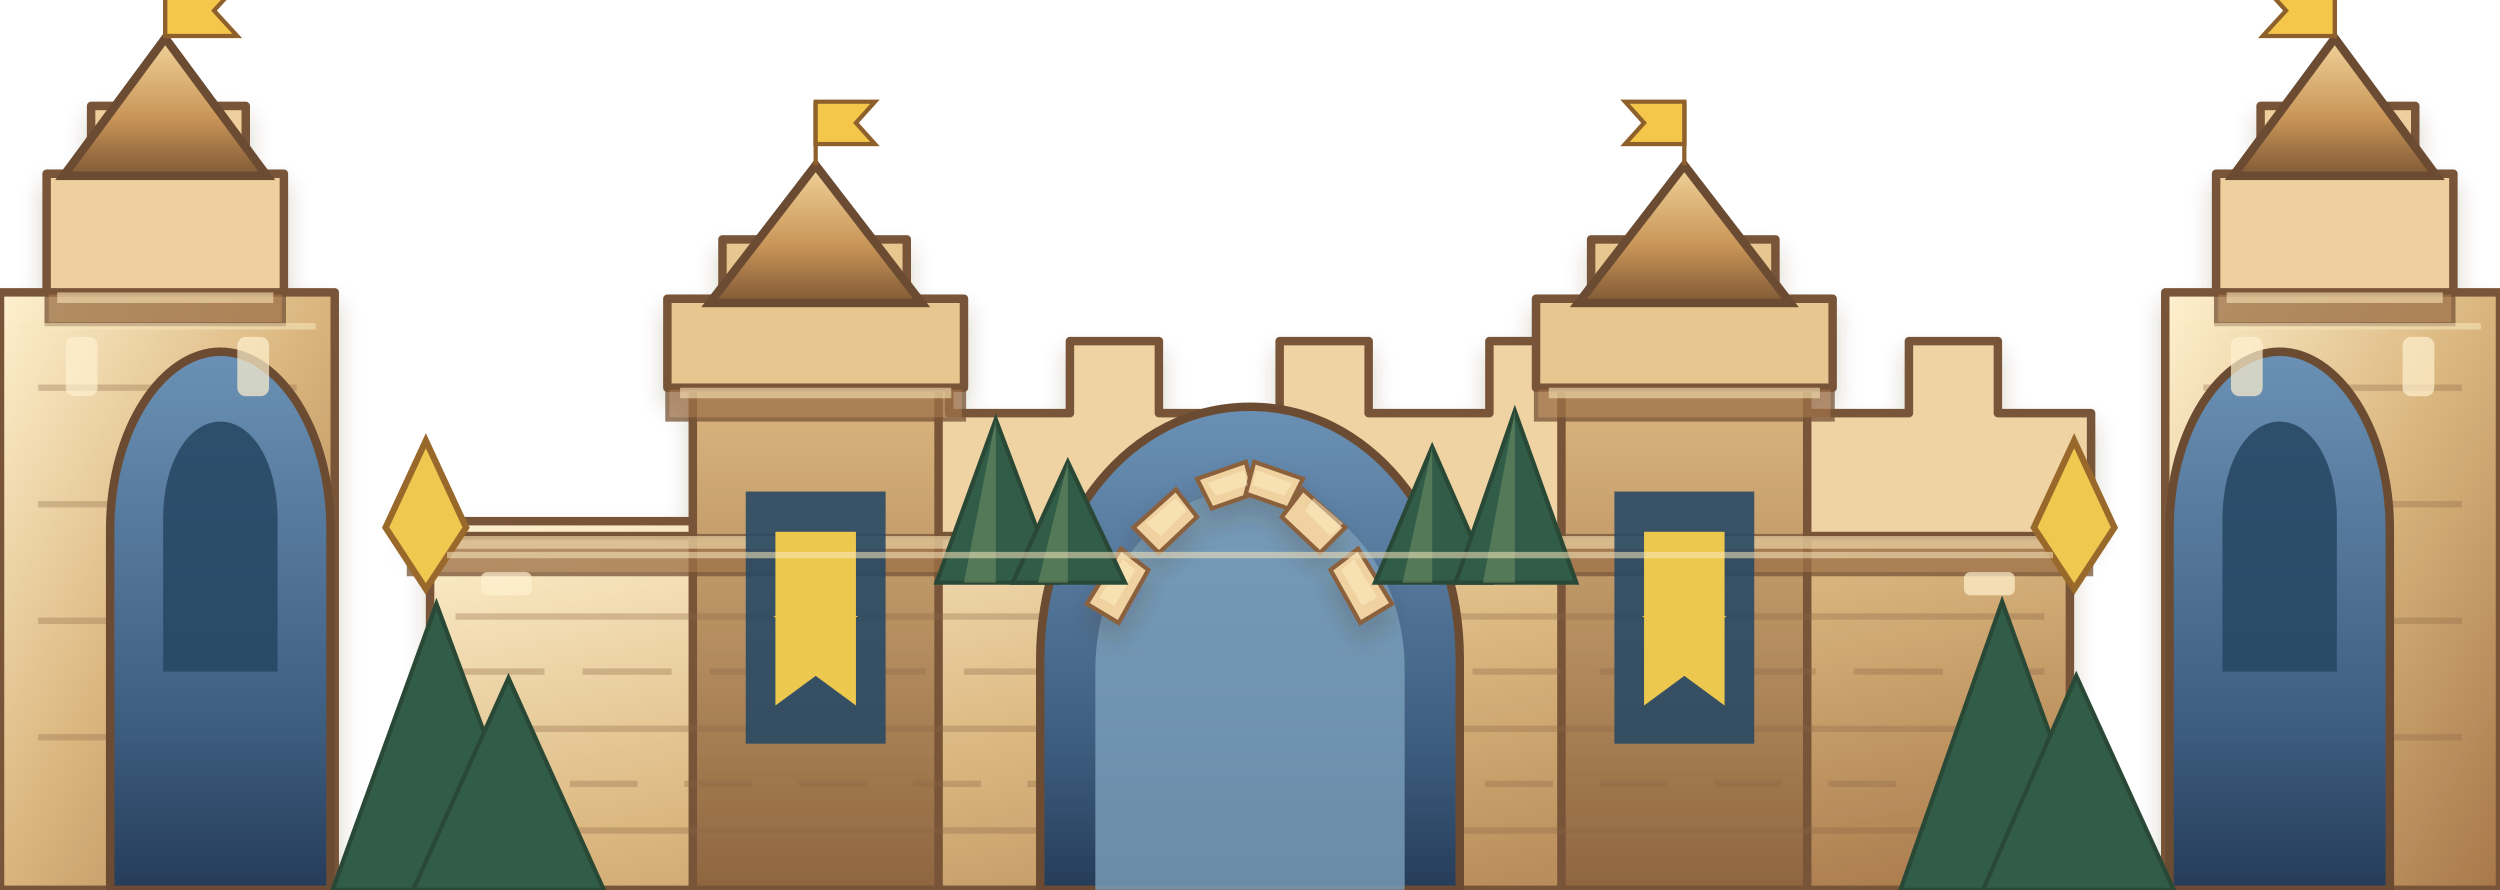
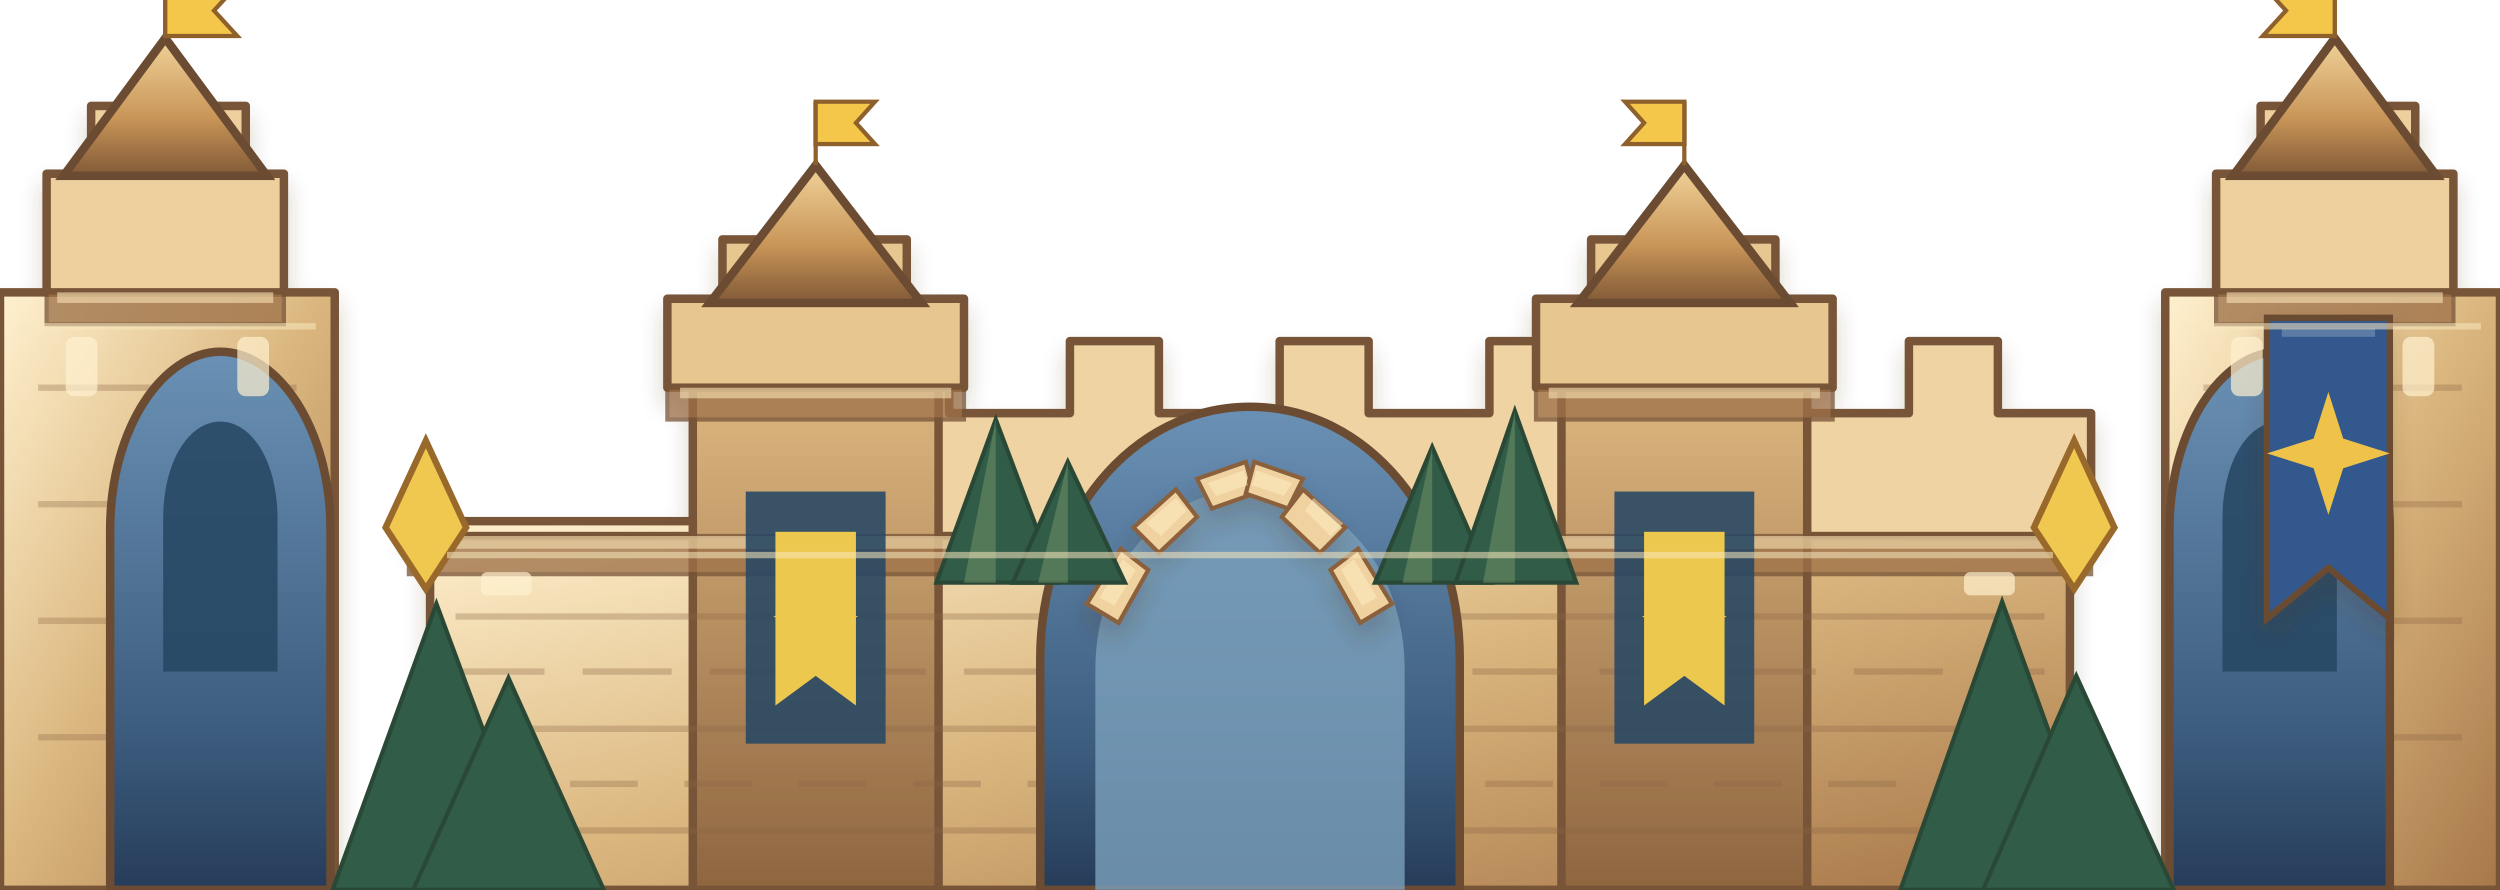
<svg xmlns="http://www.w3.org/2000/svg" viewBox="0 0 1180 420">
  <defs>
    <linearGradient id="stone" x1="0" y1="0" x2="1" y2="1">
      <stop stop-color="#fff1cf" />
      <stop offset=".48" stop-color="#dbb77f" />
      <stop offset="1" stop-color="#a77749" />
    </linearGradient>
    <linearGradient id="stoneDark" x1="0" y1="0" x2="0" y2="1">
      <stop stop-color="#ddb77f" />
      <stop offset="1" stop-color="#8e6540" />
    </linearGradient>
    <linearGradient id="roof" x1="0" y1="0" x2="0" y2="1">
      <stop stop-color="#f0d39a" />
      <stop offset=".58" stop-color="#c99558" />
      <stop offset="1" stop-color="#805936" />
    </linearGradient>
    <linearGradient id="arch" x1="0" y1="0" x2="0" y2="1">
      <stop stop-color="#6a91b5" />
      <stop offset=".7" stop-color="#3d5d7f" />
      <stop offset="1" stop-color="#263c59" />
    </linearGradient>
    <filter id="softShadow" x="-20%" y="-20%" width="140%" height="160%">
      <feDropShadow dx="0" dy="7" stdDeviation="5" flood-color="#4d3526" flood-opacity=".22" />
    </filter>
  </defs>
  <g filter="url(#softShadow)" stroke="#785437" stroke-width="4" stroke-linejoin="round">
    <path d="M0 420V138h158V420Z" fill="url(#stone)" />
    <path d="M1022 420V138h158V420Z" fill="url(#stone)" />
    <path d="M22 138h112V82h-18V50H94v32H65V50H43v32H22Z" fill="#edd09d" />
    <path d="M1046 138h112V82h-18V50h-22v32h-29V50h-22v32h-21Z" fill="#edd09d" />
    <path d="M203 420V246h774V420Z" fill="url(#stone)" />
    <path d="M193 253h794v-58h-44v-34h-42v34h-57v-34h-42v34h-57v-34h-42v34h-57v-34h-42v34h-57v-34h-42v34h-57v-34h-42v34h-44v58Z" fill="#efd3a3" />
    <path d="M327 420V180h116V420Z" fill="url(#stoneDark)" />
    <path d="M737 420V180h116V420Z" fill="url(#stoneDark)" />
    <path d="M315 183h140v-42h-27v-28h-30v28h-27v-28h-30v28h-26Z" fill="#e7c68f" />
    <path d="M725 183h140v-42h-27v-28h-30v28h-27v-28h-30v28h-26Z" fill="#e7c68f" />
  </g>
  <g fill="#9c7047" opacity=".76" stroke="#785437" stroke-width="2">
    <path d="M22 138h112v15H22Z" />
    <path d="M1046 138h112v15h-112Z" />
    <path d="M193 253h794v18H193Z" />
    <path d="M315 183h140v15H315Z" />
    <path d="M725 183h140v15H725Z" />
  </g>
  <g fill="#f6dfb1" opacity=".62">
    <path d="M27 138h102v5H27Z" />
    <path d="M1051 138h102v5h-102Z" />
    <path d="M202 253h776v6H202Z" />
    <path d="M321 183h128v5H321Z" />
    <path d="M731 183h128v5H731Z" />
  </g>
  <g opacity=".32" stroke="#8b6644" stroke-width="3">
    <path d="M18 183h122M18 238h122M18 293h122M18 348h122" />
    <path d="M1040 183h122M1040 238h122M1040 293h122M1040 348h122" />
    <path d="M215 291h750M215 344h750M215 392h750" />
    <path d="M215 317h750" stroke-dasharray="42 18" />
    <path d="M215 370h750" stroke-dasharray="32 22" />
  </g>
  <g fill="url(#roof)" stroke="#6b4c33" stroke-width="4">
    <path d="M30 83 78 18l48 65Z" />
    <path d="M1054 83 1102 18l48 65Z" />
    <path d="M335 143 385 78l50 65Z" />
    <path d="M745 143 795 78l50 65Z" />
  </g>
  <g fill="#f4c74a" stroke="#8d602c" stroke-width="2">
    <path d="M78 18v-25M1102 18v-25M385 78V48M795 78V48" />
    <path d="M78-7h34l-11 12 11 12H78ZM1102-7h-34l11 12-11 12h34ZM385 48h28l-9 10 9 10h-28ZM795 48h-28l9 10-9 10h28Z" />
  </g>
  <g fill="url(#arch)" stroke="#6b4c33" stroke-width="4">
    <path d="M52 420V250c0-48 25-84 52-84s52 36 52 84v170Z" />
    <path d="M1024 420V250c0-48 25-84 52-84s52 36 52 84v170Z" />
    <path d="M491 420V311c0-66 43-119 99-119s99 53 99 119v109Z" />
  </g>
  <path d="M517 420V316c0-47 31-85 73-85s73 38 73 85v104Z" fill="#7ba0bb" opacity=".8" />
  <g fill="#efd2a0" stroke="#8a603e" stroke-width="2" filter="url(#softShadow)">
    <path d="M513 285 529 259 542 269 528 294Z" />
    <path d="M535 249 555 231 565 244 547 261Z" />
    <path d="M565 226 588 218 592 233 572 240Z" />
    <path d="M592 218 615 226 608 240 588 233Z" />
    <path d="M615 231 635 249 623 261 605 244Z" />
    <path d="M641 259 657 285 642 294 628 269Z" />
  </g>
  <g fill="#fff0c9" opacity=".48">
    <path d="M519 282 530 264 536 269 526 286Z" />
    <path d="M541 247 555 235 560 241 548 253Z" />
    <path d="M570 228 587 222 589 229 574 234Z" />
    <path d="M593 222 610 228 606 234 591 229Z" />
    <path d="M620 235 634 247 628 253 616 241Z" />
    <path d="M650 282 639 264 633 269 643 286Z" />
  </g>
  <g fill="#274764" opacity=".88">
    <path d="M77 245c0-27 12-46 27-46s27 19 27 46v72H77Z" />
    <path d="M1049 245c0-27 12-46 27-46s27 19 27 46v72h-54Z" />
    <path d="M352 232h66v119h-66Z" />
    <path d="M762 232h66v119h-66Z" />
  </g>
  <g fill="#edc84e">
    <path d="M366 251h38v82l-19-14-19 14Z" />
    <path d="M776 251h38v82l-19-14-19 14Z" />
    <path d="m385 268 4 17 16 6-16 6-4 17-4-17-16-6 16-6Z" />
    <path d="m795 268 4 17 16 6-16 6-4 17-4-17-16-6 16-6Z" />
  </g>
+   <g filter="url(#softShadow)">
+     <path d="M1070 150H1128V292l-29-24-29 24Z" fill="#31588e" stroke="#6b4c33" stroke-width="3" />
+     <path d="m1099 185 7 22 22 7-22 7-7 22-7-22-22-7 22-7Z" fill="#efc348" />
+     <path d="M1077 157H1121" stroke="#91a7c2" stroke-width="4" opacity=".45" />
+   </g>
  <g fill="#fff1ce" opacity=".7">
    <rect x="31" y="159" width="15" height="28" rx="4" />
    <rect x="112" y="159" width="15" height="28" rx="4" />
    <rect x="1053" y="159" width="15" height="28" rx="4" />
    <rect x="1134" y="159" width="15" height="28" rx="4" />
    <rect x="227" y="270" width="24" height="11" rx="3" />
    <rect x="927" y="270" width="24" height="11" rx="3" />
  </g>
  <g fill="#315c47" stroke="#294936" stroke-width="2">
    <path d="M157 420 206 285l50 135Z" />
    <path d="M195 420 240 320l45 100Z" />
    <path d="M897 420 945 284l49 136Z" />
    <path d="M936 420 980 319l46 101Z" />
    <path d="M442 275 470 198l29 77Z" />
    <path d="M478 275 504 218l27 57Z" />
    <path d="M649 275 676 211l28 64Z" />
    <path d="M687 275 715 194l29 81Z" />
  </g>
  <g fill="#6f9166" opacity=".55">
    <path d="M470 198 470 275 455 275Z" />
    <path d="M504 218 504 275 490 275Z" />
    <path d="M676 211 676 275 662 275Z" />
    <path d="M715 194 715 275 700 275Z" />
  </g>
  <g fill="#f0c84f" stroke="#99692c" stroke-width="3">
    <path d="M182 249 201 208l19 41-19 29Z" />
    <path d="M960 249 979 208l19 41-19 29Z" />
  </g>
  <g opacity=".55" fill="none" stroke="#f8e8bd" stroke-width="3">
    <path d="M9 154h140M1031 154h140" />
    <path d="M211 262h758" />
  </g>
</svg>
